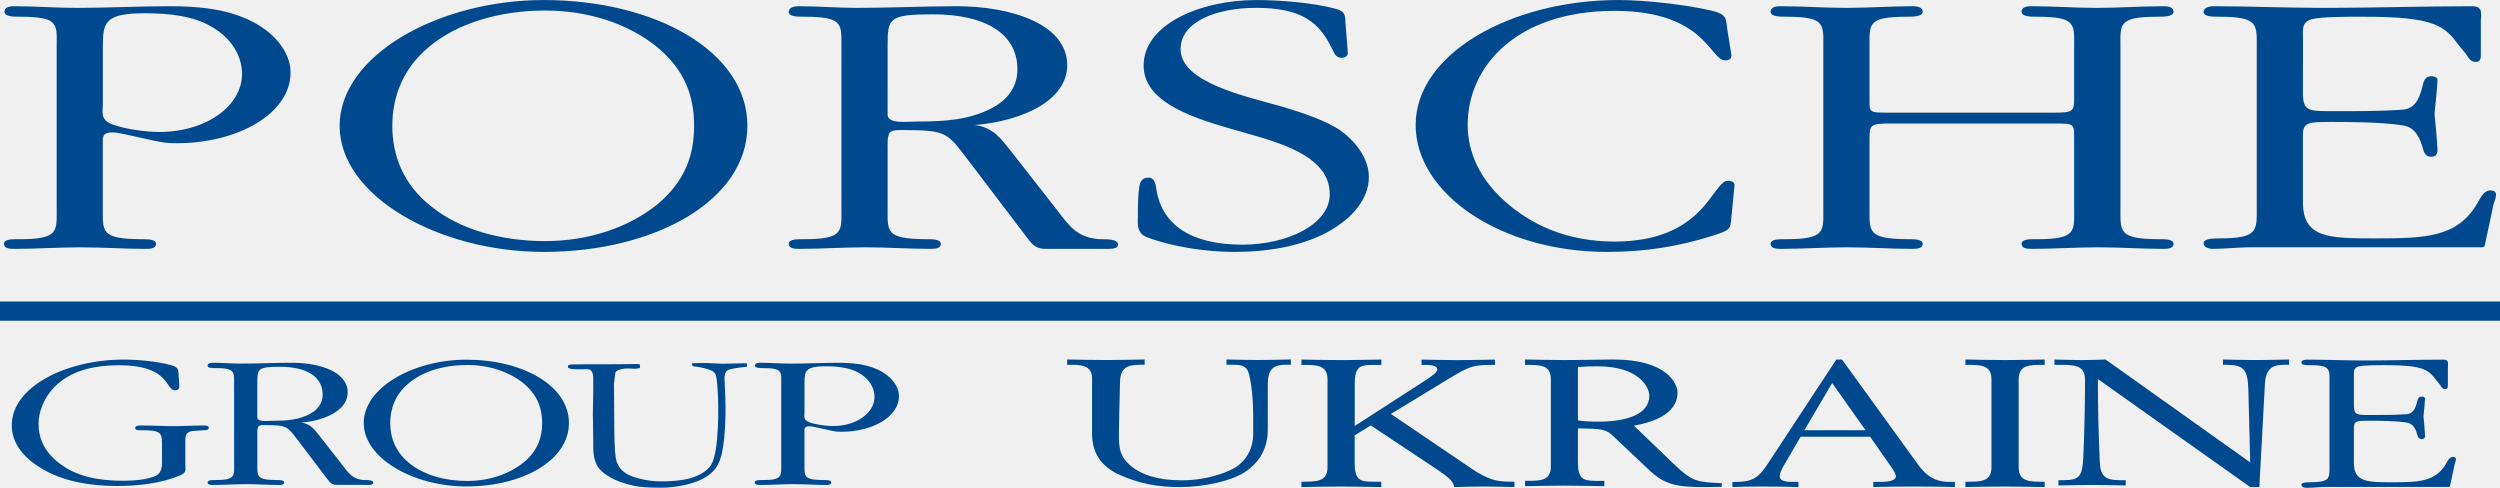
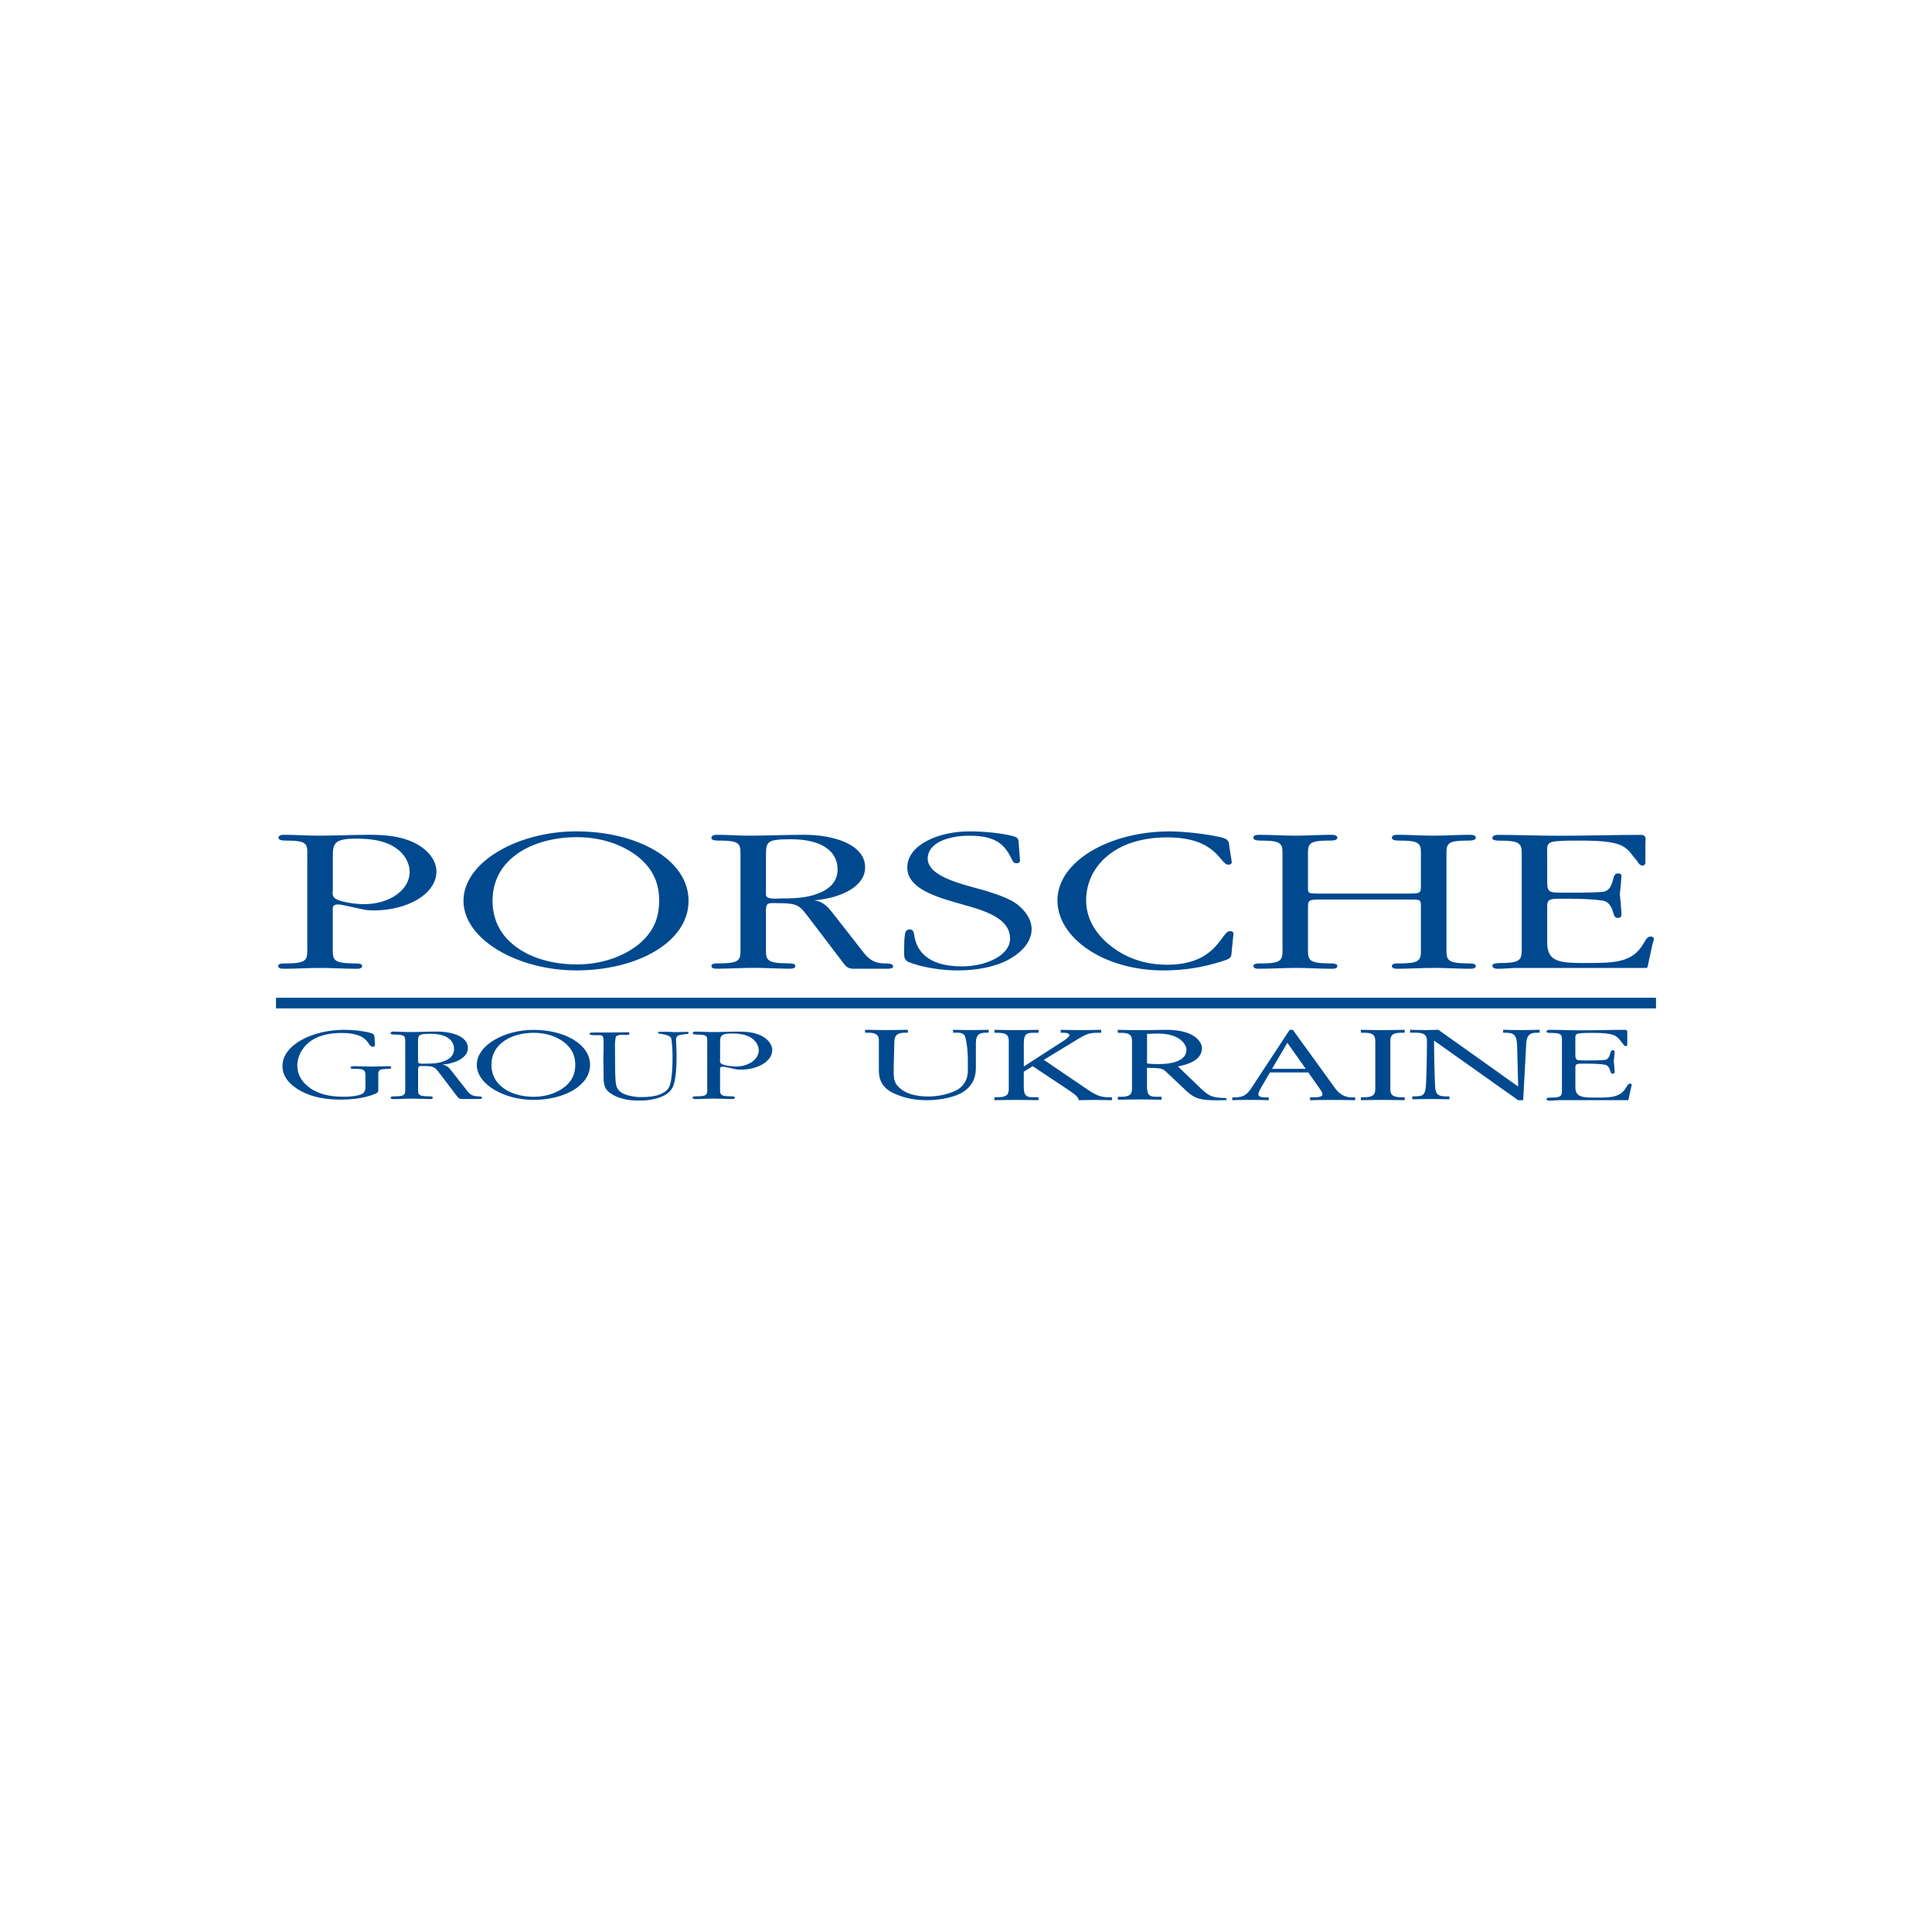
- <svg xmlns="http://www.w3.org/2000/svg" version="1.1" id="Layer_1" x="0px" y="0px" width="153.757px" height="30px" viewBox="-8.378 -1.5 153.757 30" enable-background="new -8.378 -1.5 153.757 30" xml:space="preserve">
+ <svg xmlns="http://www.w3.org/2000/svg" version="1.1" id="Layer_1" x="0px" y="0px" width="70px" height="70px" viewBox="41.878 0 70 70" enable-background="new 41.878 0 70 70" xml:space="preserve">
  <g id="Layer_2">
</g>
+   <rect x="41.878" fill="#FFFFFF" width="70" height="70" />
  <g>
-     <polygon fill="#00498F" points="-8.378,17.043 -8.378,18.226 145.379,18.226 145.379,17.043  " />
-     <path fill="#00498F" d="M133.259,4.209c0,1.126,0.325,1.126,1.795,1.126c1.081,0,2.947,0.02,4.354-0.094   c0.903-0.077,1.079-0.958,1.26-1.647c0.036-0.14,0.147-0.406,0.47-0.406c0.178,0,0.398,0.048,0.398,0.245   c-0.037,0.66-0.111,1.375-0.185,2.044c0.073,0.76,0.144,1.479,0.185,2.24c0,0.371-0.219,0.424-0.398,0.424   c-0.324,0-0.435-0.264-0.47-0.404c-0.181-0.689-0.464-1.408-1.26-1.526c-1.402-0.21-3.272-0.21-4.354-0.21   c-1.436,0-1.796,0-1.796,0.803l0.001,4.141c0,2.192,1.583,2.217,4.424,2.217c3.088-0.002,5.066-0.05,6.292-2.144   c0.115-0.163,0.358-0.806,0.795-0.806c0.252-0.001,0.363,0.092,0.363,0.26c0,0.191-0.076,0.383-0.145,0.573l-0.539,2.52   c-0.035,0.167-0.116,0.144-0.396,0.144h-14.068c-0.717,0-1.506,0.096-2.227,0.096c-0.33,0-0.609-0.096-0.609-0.36   c0-0.262,0.575-0.283,0.937-0.283c2.477-0.002,2.332-0.479,2.332-2.004V1.481c0-1.476,0.145-1.953-2.332-1.953   c-0.361,0-0.937,0-0.937-0.287c0-0.236,0.279-0.358,0.609-0.358c2.227,0,4.529,0.101,6.757,0.101c3.1,0,6.123-0.101,9.179-0.101   c0.686,0,0.507,0.575,0.507,0.884v2.049c0,0.145,0.036,0.494-0.321,0.494c-0.325,0-0.474-0.304-0.58-0.471l-0.546-0.671   c-0.533-0.735-1.039-1.162-2.227-1.402c-1.187-0.237-2.739-0.237-3.962-0.237c-0.575,0-2.157,0-2.731,0.145   c-0.68,0.164-0.572,0.686-0.572,1.094L133.259,4.209L133.259,4.209z M106.604,11.236c0,1.525-0.144,1.948,2.335,1.976   c0.324,0,0.934-0.026,0.934,0.286c0,0.257-0.289,0.308-0.611,0.308c-1.366,0-2.655-0.096-4.024-0.096   c-1.37,0-2.737,0.096-4.103,0.096c-0.322,0-0.615-0.051-0.615-0.308c0-0.313,0.58-0.286,0.902-0.286   c2.517,0,2.339-0.478,2.339-1.975V1.481c0-1.504,0.178-1.953-2.339-1.953c-0.322,0-0.902,0-0.902-0.307   c0-0.263,0.256-0.338,0.615-0.338c1.368,0,2.661,0.101,4.027,0.101c1.365,0,2.733-0.101,4.1-0.101c0.322,0,0.611,0.075,0.611,0.338   c0,0.307-0.611,0.307-0.934,0.307c-2.516,0-2.335,0.451-2.335,1.953v3.066c0,0.882-0.078,0.882,1.26,0.882h10.066   c1.192,0,1.257-0.074,1.257-0.881V1.481c0-1.504,0.185-1.953-2.337-1.953c-0.327,0-0.895,0-0.895-0.307   c0-0.263,0.25-0.338,0.611-0.338c1.363,0,2.66,0.101,4.028,0.101c1.366,0,2.729-0.101,4.1-0.101c0.329,0,0.609,0.075,0.609,0.338   c0,0.307-0.609,0.307-0.934,0.307c-2.518,0-2.333,0.451-2.333,1.953v9.755c0,1.525-0.148,1.948,2.333,1.976   c0.324,0,0.934-0.026,0.934,0.286c0,0.257-0.284,0.308-0.609,0.308c-1.37,0-2.657-0.096-4.026-0.096   c-1.37,0-2.736,0.096-4.101,0.096c-0.325,0-0.611-0.051-0.611-0.308c0-0.313,0.567-0.286,0.895-0.286   c2.521,0,2.337-0.478,2.337-1.975V6.975c0-0.879,0-0.879-1.256-0.879h-9.96c-1.265,0-1.368,0.052-1.368,0.879V11.236   L106.604,11.236z M98.111,1.902c0,0.192-0.102,0.31-0.388,0.31c-0.938-0.001-1.225-3.044-6.802-3.044c-6.044,0-9.033,3.432-9.033,7   c0,1.687,0.719,3.284,2.232,4.663c1.654,1.5,3.883,2.526,6.801,2.526c5.577,0,6.007-3.741,6.979-3.741   c0.287,0,0.43,0.14,0.397,0.313l-0.188,1.926c-0.069,0.738-0.032,0.782-1.15,1.143c-2.117,0.663-4.136,0.995-6.501,0.995   c-6.552,0-11.77-3.595-11.77-7.803c0-4.405,5.896-7.689,12.479-7.689c1.625,0,4.14,0.286,5.685,0.646   c1.049,0.234,0.903,0.549,1.011,1.209L98.111,1.902L98.111,1.902z M67.179,6.38c-2.625-0.762-5.22-1.737-5.22-3.853   c0-2.5,3.424-4.025,6.946-4.025c1.402,0,3.493,0.165,4.823,0.529c0.688,0.165,0.612,0.449,0.645,0.881   c0.044,0.617,0.107,1.235,0.143,1.852c0,0.164-0.143,0.29-0.396,0.29c-0.393,0-0.466-0.387-0.574-0.556   c-0.789-1.637-1.871-2.515-4.677-2.515c-2.37,0-4.636,0.813-4.636,2.544c0.002,2.045,3.952,2.882,6.29,3.544   c1.192,0.358,2.697,0.857,3.57,1.477c1.039,0.76,1.717,1.808,1.717,2.832c0.002,1.336-0.97,2.522-2.521,3.382   c-1.613,0.878-3.664,1.232-5.75,1.232c-1.762,0-3.921-0.332-5.431-0.926c-0.615-0.267-0.502-0.902-0.502-1.335   c0-0.617,0-1.209,0.1-1.827c0.042-0.195,0.147-0.482,0.545-0.482c0.462,0,0.462,0.6,0.5,0.791c0.36,2.042,2.016,3.333,5.292,3.333   c2.692,0,5.362-1.217,5.362-3.1c0-1.9-1.947-2.827-4.389-3.542L67.179,6.38L67.179,6.38z M43.371,1.498   c0-1.521,0.175-1.97-2.332-1.97c-0.334,0-0.907,0-0.907-0.287c0.002-0.257,0.253-0.358,0.648-0.358c1.15,0,2.371,0.101,3.529,0.101   c2.08,0,4.093-0.101,6.148-0.101c3.413,0,6.801,1.123,6.801,3.622c0,2.165-2.702,3.425-5.685,3.688   c1.15,0.119,1.692,0.947,2.196,1.564l2.908,3.718c0.649,0.83,1.196,1.738,2.771,1.738c0.294,0,0.937,0,0.937,0.335   c0,0.235-0.359,0.259-0.643,0.259h-3.819c-0.722,0-0.934-0.45-1.221-0.807l-3.533-4.645C49.883,6.69,49.921,6.5,47.19,6.5   c-0.293,0-0.619-0.021-0.801,0.117c-0.211,0.17-0.176,0.738-0.176,0.951v3.668c0,1.525-0.144,1.948,2.341,1.976   c0.322,0,0.933-0.026,0.933,0.286c0.001,0.257-0.285,0.308-0.61,0.308c-1.372,0-2.663-0.096-4.032-0.096   c-1.37,0-2.733,0.096-4.102,0.096c-0.32,0-0.609-0.051-0.609-0.308c0.002-0.313,0.573-0.286,0.907-0.286   c2.507,0,2.332-0.478,2.332-1.975L43.371,1.498L43.371,1.498z M46.212,5.548c0,0.601,1.222,0.425,1.828,0.425   c1.659,0,3.13-0.092,4.5-0.78c1.185-0.596,1.656-1.478,1.656-2.429c0-2.194-1.974-3.382-5.176-3.382   c-2.737,0-2.807,0.238-2.807,1.907L46.212,5.548L46.212,5.548z M25.067-1.498c6.836,0,12.521,3.146,12.521,7.735   c0,4.592-5.684,7.756-12.521,7.756c-6.472,0-12.557-3.43-12.557-7.756C12.51,1.902,18.595-1.498,25.067-1.498L25.067-1.498z    M31.94,1.316c-1.732-1.358-4.105-2.168-6.8-2.168c-2.807,0-5.399,0.781-7.13,2.232c-1.651,1.362-2.26,3.143-2.26,4.857   c0,1.789,0.645,3.59,2.41,4.972c1.724,1.384,4.24,2.119,6.981,2.119c2.766,0,5.216-0.88,6.941-2.282   c1.688-1.431,2.229-3.02,2.229-4.809C34.312,4.408,33.739,2.765,31.94,1.316L31.94,1.316L31.94,1.316z M-4.893,1.481   c0-1.504,0.216-1.953-2.307-1.953c-0.326,0-0.9,0-0.9-0.307c0-0.263,0.255-0.338,0.614-0.338c1.295,0,2.517,0.101,3.813,0.101   c1.94,0,3.812-0.101,5.717-0.101c1.731,0,3.382,0.149,4.826,0.816c1.585,0.708,2.623,1.994,2.623,3.258   c0,2.543-3.271,4.351-6.977,4.351c-0.651,0-0.902-0.046-1.477-0.168l-1.724-0.38c-0.254-0.045-0.502-0.118-0.789-0.118   c-0.647,0-0.581,0.356-0.581,0.667v3.928c0,1.525-0.146,1.948,2.343,1.976c0.325,0,0.933-0.026,0.933,0.286   c0,0.257-0.292,0.308-0.608,0.308c-1.366,0-2.666-0.096-4.033-0.096c-1.368,0-2.734,0.096-4.104,0.096   c-0.321,0-0.61-0.051-0.61-0.308c0-0.313,0.577-0.286,0.899-0.286c2.523,0,2.342-0.478,2.342-1.975L-4.893,1.481L-4.893,1.481z    M-2.052,4.88c0,0.524-0.179,0.978,0.58,1.269c0.721,0.28,2.05,0.468,2.872,0.468c2.99,0,5.109-1.663,5.109-3.57   c0-1.069-0.616-2.187-1.87-2.9c-1.116-0.667-2.623-0.831-4.1-0.831c-2.486-0.002-2.591,0.569-2.591,2.045V4.88L-2.052,4.88z" />
-     <path fill="#00498F" d="M136.395,23.429c0,0.594,0.172,0.594,0.948,0.594c0.569,0,1.557,0.01,2.299-0.049   c0.479-0.041,0.57-0.507,0.667-0.869c0.021-0.074,0.078-0.214,0.249-0.214c0.094,0,0.211,0.025,0.211,0.128   c-0.021,0.35-0.059,0.726-0.097,1.079c0.038,0.4,0.075,0.782,0.097,1.185c0,0.196-0.117,0.223-0.211,0.223   c-0.17,0-0.229-0.141-0.249-0.212c-0.095-0.362-0.246-0.744-0.667-0.806c-0.74-0.111-1.729-0.111-2.299-0.111   c-0.759,0-0.949,0-0.949,0.423v2.188c0,1.159,0.835,1.173,2.337,1.173c1.633,0,2.676-0.025,3.325-1.135   c0.059-0.086,0.189-0.425,0.42-0.425c0.132,0,0.191,0.048,0.191,0.138c0,0.102-0.04,0.203-0.074,0.304l-0.285,1.332   c-0.02,0.088-0.061,0.073-0.211,0.073h-7.433c-0.378,0-0.796,0.054-1.177,0.054c-0.174,0-0.321-0.054-0.321-0.191   c0-0.139,0.304-0.149,0.494-0.149c1.309,0,1.232-0.254,1.232-1.057v-5.116c0-0.777,0.076-1.032-1.232-1.032   c-0.19,0-0.494,0-0.494-0.151c0-0.125,0.147-0.188,0.321-0.188c1.177,0,2.394,0.053,3.57,0.053c1.637,0,3.233-0.053,4.85-0.053   c0.361,0,0.267,0.303,0.267,0.467v1.083c0,0.076,0.02,0.261-0.169,0.261c-0.172,0-0.252-0.16-0.305-0.25l-0.289-0.354   c-0.282-0.39-0.548-0.613-1.176-0.741c-0.628-0.126-1.448-0.126-2.094-0.126c-0.304,0-1.14,0-1.441,0.076   c-0.359,0.088-0.305,0.363-0.305,0.579L136.395,23.429L136.395,23.429z" />
-     <path fill="#00498F" d="M2.652,22.263c0,0.125-0.062,0.241-0.269,0.241c-0.609,0-0.266-1.541-3.463-1.541   c-1.42,0-2.708,0.297-3.631,1.05c-0.846,0.678-1.296,1.692-1.296,2.554c0,0.908,0.374,1.748,1.296,2.439   c1.028,0.789,2.347,1.062,3.901,1.062c0.614,0,1.553-0.061,2.056-0.331c0.382-0.21,0.341-0.721,0.341-1v-0.995   c0-0.668-0.17-0.78-1.221-0.78c-0.183,0-0.433,0.011-0.433-0.141c0-0.15,0.248-0.152,0.419-0.152c0.646,0,1.295,0.041,1.949,0.041   c0.609,0,1.227-0.041,1.857-0.041c0.148,0,0.308,0.019,0.308,0.146c0,0.137-0.179,0.147-0.345,0.147l-0.343,0.024   c-0.159,0.013-0.432,0.014-0.561,0.096c-0.233,0.13-0.196,0.479-0.196,0.661v1.375c0,0.304,0.084,0.435-0.32,0.619   c-1.125,0.478-2.536,0.653-3.853,0.653c-1.623,0-3.146-0.252-4.405-0.928c-1.338-0.725-2.097-1.66-2.097-2.81   c0-2.39,3.399-4.037,6.867-4.037c0.917,0,2.034,0.106,2.905,0.334c0.61,0.153,0.444,0.424,0.505,0.812L2.652,22.263L2.652,22.263z    M6.019,22.129c0-0.767,0.084-0.991-1.176-0.991c-0.165,0-0.455,0-0.455-0.145c0-0.131,0.124-0.182,0.326-0.182   c0.58,0,1.193,0.051,1.776,0.051c1.048,0,2.056-0.051,3.092-0.051c1.72,0,3.424,0.565,3.424,1.823c0,1.09-1.36,1.726-2.862,1.858   c0.579,0.058,0.854,0.474,1.104,0.784l1.468,1.871c0.323,0.419,0.601,0.877,1.393,0.877c0.147,0,0.469,0,0.469,0.164   c0,0.119-0.181,0.135-0.322,0.135l-1.919-0.003c-0.366,0-0.47-0.227-0.618-0.403l-1.775-2.337c-0.649-0.837-0.63-0.934-2.006-0.934   c-0.146,0-0.31-0.015-0.398,0.06c-0.111,0.083-0.09,0.37-0.09,0.478v1.846c0,0.771-0.072,0.982,1.176,0.995   c0.163,0,0.469-0.011,0.469,0.143c0.001,0.132-0.145,0.16-0.306,0.16c-0.69-0.004-1.339-0.051-2.029-0.051   c-0.691,0-1.375,0.051-2.063,0.051c-0.161-0.004-0.306-0.026-0.306-0.16c0-0.153,0.289-0.143,0.455-0.143   c1.261,0,1.176-0.241,1.176-0.995L6.019,22.129L6.019,22.129z M7.447,24.165c0,0.303,0.615,0.215,0.92,0.215   c0.834,0,1.574-0.044,2.265-0.396c0.593-0.299,0.834-0.742,0.834-1.22c0-1.103-0.996-1.705-2.607-1.705   c-1.377,0-1.411,0.12-1.411,0.964L7.447,24.165L7.447,24.165z M20.31,20.621c3.441,0,6.303,1.583,6.303,3.893   c0,2.313-2.862,3.904-6.303,3.904c-3.254,0-6.317-1.726-6.317-3.904C13.992,22.333,17.056,20.621,20.31,20.621L20.31,20.621z    M23.771,22.034c-0.872-0.677-2.068-1.087-3.422-1.087c-1.415,0-2.719,0.391-3.587,1.121c-0.833,0.687-1.14,1.583-1.14,2.443   c0,0.903,0.323,1.806,1.212,2.504c0.867,0.695,2.133,1.065,3.516,1.065c1.39,0,2.623-0.443,3.492-1.149   c0.85-0.718,1.123-1.52,1.123-2.42C24.963,23.595,24.673,22.766,23.771,22.034L23.771,22.034L23.771,22.034z M39.671,22.12   c0-0.758,0.106-0.982-1.163-0.982c-0.162,0-0.452,0-0.452-0.156c0-0.133,0.131-0.17,0.309-0.17c0.652,0,1.266,0.051,1.919,0.051   c0.98,0,1.917-0.051,2.875-0.051c0.873,0,1.707,0.078,2.431,0.409c0.796,0.358,1.321,1.005,1.321,1.642   c0,1.281-1.649,2.19-3.513,2.19c-0.329,0-0.453-0.023-0.741-0.087l-0.87-0.189c-0.126-0.023-0.254-0.059-0.396-0.059   c-0.328,0-0.292,0.18-0.292,0.335v1.978c0,0.771-0.075,0.982,1.178,0.995c0.162,0,0.469-0.013,0.469,0.141   c0,0.131-0.146,0.161-0.307,0.161c-0.687-0.004-1.34-0.051-2.03-0.051c-0.688,0-1.375,0.051-2.063,0.051   c-0.159-0.004-0.309-0.027-0.309-0.161c0-0.153,0.289-0.141,0.456-0.141c1.267,0,1.177-0.241,1.177-0.995V22.12L39.671,22.12z    M41.1,23.831c0,0.264-0.091,0.49,0.292,0.637c0.36,0.141,1.029,0.236,1.445,0.236c1.503,0,2.571-0.837,2.571-1.797   c0-0.537-0.31-1.101-0.942-1.461c-0.562-0.332-1.318-0.418-2.064-0.418c-1.249,0-1.301,0.285-1.301,1.029L41.1,23.831L41.1,23.831z    M30.949,20.889c0.029,0.063,0.043,0.113,0.043,0.147c0,0.023-0.009,0.059-0.025,0.106c-0.138,0.026-0.25,0.042-0.336,0.042   c-0.037,0-0.101-0.005-0.191-0.013c-0.085-0.008-0.16-0.008-0.213-0.008c-0.248,0-0.442,0.038-0.588,0.106   c-0.094,0.042-0.154,0.096-0.174,0.166l-0.082,0.657l0.021,2.858c0.006,1.047,0.057,1.699,0.147,1.955   c0.091,0.255,0.242,0.467,0.459,0.632c0.215,0.164,0.536,0.305,0.968,0.409c0.43,0.105,0.85,0.16,1.262,0.16   c0.912,0,1.609-0.092,2.097-0.28c0.485-0.188,0.854-0.44,1.046-0.782c0.458-0.81,0.45-3.517,0.379-4.524   c-0.039-0.56-0.08-0.891-0.131-0.991c-0.052-0.099-0.123-0.173-0.218-0.223c-0.212-0.11-0.607-0.209-1.193-0.289   c-0.026-0.054-0.045-0.11-0.051-0.17c0.212-0.013,0.42-0.02,0.624-0.02c0.211,0,0.437,0.003,0.673,0.016   c0.354,0.02,0.548,0.028,0.579,0.028l1.272-0.028l0.25,0.004l-0.008,0.211c-0.66,0.063-1.056,0.134-1.184,0.215   c-0.13,0.083-0.194,0.238-0.194,0.459c0,0.117,0.014,0.38,0.033,0.779c0.057,1.159,0.047,2.74-0.193,3.858   c-0.084,0.385-0.21,0.684-0.368,0.907c-0.16,0.226-0.389,0.425-0.686,0.604c-0.304,0.18-0.707,0.329-1.205,0.444   c-0.504,0.115-1,0.17-1.487,0.17c-0.768,0-1.319-0.038-1.654-0.116c-0.619-0.132-1.107-0.31-1.475-0.524   c-0.363-0.213-0.616-0.43-0.757-0.646c-0.184-0.283-0.281-0.701-0.281-1.247v-0.398l-0.023-1.614l0.023-1.307V21.77   c0-0.227-0.042-0.382-0.129-0.471c-0.059-0.063-0.145-0.092-0.257-0.092l-0.472,0.005c-0.358,0-0.583-0.023-0.679-0.081   c-0.013-0.034-0.023-0.065-0.023-0.094c0-0.033,0.016-0.062,0.047-0.079c0.06-0.029,0.135-0.046,0.22-0.046h0.209l0.541-0.007   h1.271L30.949,20.889L30.949,20.889z" />
-     <path fill="#00498F" d="M112.5,28.456c0.665-0.012,1.579-0.034,2.436-0.034c0.841,0,1.638,0.024,2.44,0.034v-0.33h-0.34   c-0.882,0-1.26-0.187-1.26-0.905v-5.377c0-0.717,0.378-0.904,1.26-0.904h0.34v-0.33c-0.802,0.014-1.6,0.035-2.44,0.035   c-0.856,0-1.771-0.023-2.436-0.035v0.33h0.342c0.879,0,1.26,0.188,1.26,0.904v5.377c0,0.719-0.381,0.905-1.26,0.905H112.5V28.456z" />
-     <path fill="#00498F" d="M85.419,28.402c0.66-0.011,1.566-0.035,2.417-0.035c0.833,0,1.629,0.024,2.458,0.035v-0.329h-0.547   c-0.757,0-1.078-0.119-1.078-1.161v-2.067c1.46,0.023,1.705,0.044,2.137,0.448l2.212,2.087c1.002,0.959,1.778,1.077,3.441,1.077   c0.355,0,0.7-0.013,1.057-0.013v-0.229c-1.532-0.055-1.83-0.12-2.875-1.106l-2.531-2.428c0.945-0.175,2.684-0.615,2.684-2.044   c0-0.505-0.604-2.028-3.951-2.028c-0.833,0-1.739,0.035-3.008,0.035c-0.852,0-1.757-0.023-2.418-0.035v0.333h0.336   c0.876,0,1.251,0.185,1.251,0.899v5.333c0,0.713-0.375,0.898-1.251,0.898h-0.336L85.419,28.402L85.419,28.402z M88.669,21.071   c0.379-0.023,0.738-0.043,1.191-0.043c2.631,0,3.199,1.333,3.199,1.815c0,1.14-1.4,1.588-3.099,1.588   c-0.494,0-0.969-0.015-1.29-0.078v-3.282H88.669z" />
-     <path fill="#00498F" d="M62.021,20.609c-0.787,0.012-1.585,0.034-2.373,0.034c-0.824,0-1.632-0.023-2.394-0.034v0.326h0.335   c0.691,0,1.198,0.139,1.198,0.832v3.408c0,1.129,0.502,2.022,1.777,2.566c1.176,0.511,2.259,0.715,3.625,0.715   c1.554,0,3.163-0.393,3.943-0.89c0.996-0.636,1.463-1.525,1.463-2.681v-2.77c0-1.03,0.467-1.182,1.142-1.182h0.28v-0.326   c-0.674,0.014-1.327,0.034-2.001,0.034c-0.691,0-1.441-0.022-1.962-0.034v0.326h0.391c0.469,0,0.675,0.043,0.879,0.289   c0.152,0.207,0.373,1.369,0.373,2.818v1.145c0,0.769-0.296,1.439-0.896,1.923c-0.428,0.361-1.834,0.933-3.496,0.933   c-1.532,0-2.525-0.379-3.104-0.866c-0.506-0.409-0.763-0.83-0.763-1.749c0-1.138,0.051-2.287,0.067-3.421   c0.022-0.91,0.452-1.046,1.163-1.071h0.354L62.021,20.609L62.021,20.609z" />
-     <path fill="#00498F" d="M106.358,24.96h-3.76l1.706-2.904L106.358,24.96z M98.169,28.456c0.438-0.021,1.116-0.034,1.808-0.034   c0.864,0,1.616,0.014,2.254,0.034v-0.318h-0.403c-0.565,0-0.749-0.146-0.749-0.336c0-0.235,0.184-0.554,0.311-0.768l0.973-1.674   h4.273l1.336,1.909c0.071,0.096,0.253,0.379,0.253,0.532c0,0.222-0.346,0.336-0.934,0.336h-0.458v0.318   c0.679-0.021,1.558-0.034,2.531-0.034c0.95,0,1.793,0.014,2.489,0.034v-0.318h-0.384c-0.843,0-1.41-0.412-1.853-1.027l-4.704-6.496   h-0.352l-4.195,6.379c-0.567,0.883-0.969,1.146-1.979,1.146h-0.217V28.456L98.169,28.456L98.169,28.456z" />
-     <path fill="#00498F" d="M118.222,28.358c0.581-0.009,1.356-0.034,2.069-0.034c0.697,0,1.446,0.023,2.07,0.034v-0.326h-0.378   c-0.883,0-1.184-0.25-1.219-1.143c-0.076-1.687-0.116-3.36-0.116-5.048h0.039l9.329,6.614h0.562l0.342-6.342   c0.055-1.058,0.599-1.175,1.186-1.175h0.301v-0.328c-0.679,0.012-1.354,0.034-2.031,0.034c-0.698,0-1.451-0.022-2.035-0.034v0.328   h0.224c1.018,0,1.301,0.26,1.337,1.512l0.114,4.463h-0.037l-8.858-6.302c-0.472,0.013-0.962,0.035-1.488,0.035   c-0.583,0-1.146-0.024-1.656-0.035v0.328h0.526c0.941,0,1.354,0.162,1.354,0.947c0,1.261-0.035,3.33-0.108,4.765   c-0.061,1.141-0.229,1.381-1.225,1.381h-0.303v0.326L118.222,28.358L118.222,28.358z" />
-     <path fill="#00498F" d="M71.663,28.456c0.666-0.012,1.583-0.034,2.438-0.034c0.836,0,1.637,0.024,2.474,0.034v-0.33h-0.552   c-0.764,0-1.086-0.12-1.086-1.169v-1.684l0.992-0.608l3.9,2.591c1.088,0.715,1.146,0.879,1.24,1.199   c0.609-0.011,1.237-0.034,1.847-0.034s1.239,0.023,1.847,0.034v-0.331h-0.286c-0.779,0-1.333-0.109-2.398-0.834l-4.914-3.331   l3.677-2.236c1.12-0.681,1.447-0.778,2.38-0.778h0.344v-0.33c-0.761,0.011-1.503,0.034-2.267,0.034   c-0.744,0-1.541-0.023-2.246-0.034v0.33h0.341c0.366,0,0.628,0.085,0.628,0.281c0,0.223-0.723,0.664-0.912,0.784l-4.168,2.688   v-2.587c0-1.05,0.321-1.168,1.084-1.168h0.554v-0.33c-0.839,0.01-1.638,0.034-2.476,0.034c-0.857,0-1.771-0.024-2.44-0.034v0.33   h0.346c0.873,0,1.257,0.186,1.257,0.902v5.375c0,0.718-0.382,0.903-1.257,0.903h-0.346V28.456L71.663,28.456z" />
+     <polygon fill="#00498F" points="51.878,36.151 51.878,36.536 101.878,36.536 101.878,36.151  " />
+     <path fill="#00498F" d="M97.937,31.978c0,0.366,0.105,0.366,0.584,0.366c0.352,0,0.958,0.007,1.416-0.03   c0.293-0.025,0.351-0.312,0.409-0.535c0.012-0.046,0.048-0.133,0.153-0.133c0.058,0,0.129,0.016,0.129,0.08   c-0.012,0.215-0.036,0.447-0.06,0.665c0.023,0.247,0.047,0.48,0.06,0.729c0,0.12-0.071,0.138-0.129,0.138   c-0.105,0-0.142-0.086-0.153-0.132c-0.059-0.224-0.15-0.458-0.409-0.496c-0.456-0.068-1.064-0.068-1.416-0.068   c-0.467,0-0.585,0-0.585,0.262l0.001,1.346c0,0.713,0.515,0.722,1.438,0.722c1.005-0.001,1.647-0.017,2.046-0.697   c0.038-0.054,0.117-0.263,0.259-0.263c0.082,0,0.118,0.03,0.118,0.085c0,0.063-0.024,0.124-0.047,0.187l-0.176,0.819   c-0.012,0.054-0.037,0.047-0.129,0.047h-4.574c-0.233,0-0.49,0.031-0.725,0.031c-0.107,0-0.198-0.031-0.198-0.117   c0-0.085,0.188-0.092,0.305-0.092c0.806-0.001,0.759-0.156,0.759-0.652v-3.146c0-0.48,0.047-0.635-0.759-0.635   c-0.117,0-0.305,0-0.305-0.094c0-0.077,0.091-0.116,0.198-0.116c0.725,0,1.473,0.032,2.197,0.032c1.008,0,1.991-0.032,2.985-0.032   c0.223,0,0.165,0.187,0.165,0.287V31.2c0,0.047,0.012,0.16-0.104,0.16c-0.105,0-0.154-0.099-0.188-0.153l-0.178-0.218   c-0.174-0.239-0.338-0.378-0.725-0.456c-0.386-0.077-0.891-0.077-1.288-0.077c-0.188,0-0.701,0-0.889,0.047   c-0.221,0.054-0.186,0.224-0.186,0.356L97.937,31.978L97.937,31.978z M89.269,34.263c0,0.496-0.047,0.634,0.76,0.643   c0.105,0,0.304-0.008,0.304,0.094c0,0.083-0.095,0.1-0.199,0.1c-0.444,0-0.863-0.031-1.309-0.031s-0.89,0.031-1.334,0.031   c-0.104,0-0.2-0.017-0.2-0.1c0-0.103,0.188-0.094,0.293-0.094c0.819,0,0.761-0.155,0.761-0.642v-3.173   c0-0.489,0.059-0.635-0.761-0.635c-0.104,0-0.293,0-0.293-0.101c0-0.085,0.083-0.109,0.2-0.109c0.445,0,0.865,0.032,1.31,0.032   c0.443,0,0.889-0.032,1.333-0.032c0.104,0,0.199,0.024,0.199,0.109c0,0.101-0.199,0.101-0.304,0.101   c-0.818,0-0.76,0.146-0.76,0.635v0.997c0,0.287-0.025,0.287,0.41,0.287h3.273c0.388,0,0.408-0.024,0.408-0.287v-0.997   c0-0.489,0.061-0.635-0.76-0.635c-0.106,0-0.291,0-0.291-0.101c0-0.085,0.081-0.109,0.198-0.109c0.443,0,0.865,0.032,1.31,0.032   c0.445,0,0.889-0.032,1.334-0.032c0.106,0,0.198,0.024,0.198,0.109c0,0.101-0.198,0.101-0.304,0.101   c-0.819,0-0.759,0.146-0.759,0.635v3.172c0,0.496-0.048,0.634,0.759,0.643c0.105,0,0.304-0.008,0.304,0.094   c0,0.083-0.093,0.1-0.198,0.1c-0.445,0-0.864-0.031-1.31-0.031s-0.89,0.031-1.333,0.031c-0.106,0-0.199-0.017-0.199-0.1   c0-0.103,0.185-0.094,0.291-0.094c0.82,0,0.76-0.155,0.76-0.642v-1.386c0-0.286,0-0.286-0.408-0.286h-3.238   c-0.412,0-0.445,0.017-0.445,0.286V34.263L89.269,34.263z M86.507,31.228c0,0.063-0.033,0.101-0.126,0.101   c-0.306,0-0.398-0.989-2.212-0.989c-1.966,0-2.938,1.116-2.938,2.276c0,0.549,0.233,1.067,0.726,1.517   c0.538,0.487,1.263,0.821,2.212,0.821c1.813,0,1.953-1.217,2.27-1.217c0.093,0,0.14,0.046,0.129,0.102l-0.062,0.626   c-0.021,0.24-0.01,0.255-0.374,0.372c-0.688,0.216-1.344,0.323-2.113,0.323c-2.131,0-3.828-1.169-3.828-2.537   c0-1.433,1.918-2.5,4.059-2.5c0.528,0,1.346,0.093,1.849,0.21c0.341,0.076,0.294,0.179,0.328,0.393L86.507,31.228L86.507,31.228z    M76.449,32.684c-0.854-0.248-1.698-0.564-1.698-1.253c0-0.813,1.113-1.309,2.259-1.309c0.457,0,1.136,0.054,1.568,0.172   c0.225,0.054,0.199,0.146,0.211,0.287c0.014,0.2,0.034,0.401,0.046,0.602c0,0.054-0.046,0.095-0.129,0.095   c-0.128,0-0.151-0.126-0.187-0.181c-0.257-0.533-0.608-0.818-1.521-0.818c-0.771,0-1.507,0.265-1.507,0.827   c0,0.665,1.285,0.938,2.046,1.152c0.387,0.117,0.877,0.279,1.16,0.48c0.338,0.247,0.559,0.588,0.559,0.921   c0,0.435-0.315,0.82-0.82,1.101c-0.524,0.285-1.191,0.4-1.87,0.4c-0.573,0-1.275-0.108-1.766-0.302   c-0.2-0.086-0.163-0.293-0.163-0.434c0-0.201,0-0.394,0.033-0.595c0.014-0.063,0.048-0.156,0.177-0.156   c0.15,0,0.15,0.195,0.163,0.257c0.117,0.664,0.655,1.084,1.721,1.084c0.875,0,1.744-0.396,1.744-1.008   c0-0.618-0.634-0.919-1.427-1.152L76.449,32.684L76.449,32.684z M68.707,31.097c0-0.495,0.057-0.641-0.758-0.641   c-0.109,0-0.295,0-0.295-0.094c0.001-0.084,0.083-0.116,0.211-0.116c0.374,0,0.771,0.032,1.147,0.032c0.677,0,1.331-0.032,2-0.032   c1.11,0,2.211,0.365,2.211,1.178c0,0.704-0.878,1.114-1.849,1.199c0.374,0.039,0.55,0.308,0.714,0.509l0.945,1.209   c0.211,0.27,0.389,0.565,0.901,0.565c0.096,0,0.305,0,0.305,0.108c0,0.076-0.117,0.085-0.209,0.085h-1.242   c-0.235,0-0.304-0.146-0.397-0.263l-1.149-1.511c-0.418-0.541-0.406-0.604-1.294-0.604c-0.095,0-0.201-0.007-0.26,0.038   c-0.069,0.056-0.058,0.24-0.058,0.31v1.192c0,0.496-0.047,0.634,0.762,0.643c0.104,0,0.303-0.008,0.303,0.094   c0,0.083-0.093,0.1-0.198,0.1c-0.446,0-0.866-0.031-1.312-0.031s-0.889,0.031-1.333,0.031c-0.104,0-0.198-0.017-0.198-0.1   c0-0.103,0.187-0.094,0.295-0.094c0.815,0,0.758-0.155,0.758-0.642L68.707,31.097L68.707,31.097z M69.63,32.413   c0,0.195,0.397,0.139,0.594,0.139c0.54,0,1.018-0.03,1.463-0.254c0.385-0.193,0.539-0.48,0.539-0.79c0-0.713-0.642-1.1-1.683-1.1   c-0.89,0-0.913,0.077-0.913,0.62V32.413L69.63,32.413z M62.754,30.122c2.223,0,4.072,1.023,4.072,2.516   c0,1.493-1.848,2.521-4.072,2.521c-2.104,0-4.083-1.115-4.083-2.521C58.67,31.228,60.649,30.122,62.754,30.122L62.754,30.122z    M64.989,31.037c-0.563-0.441-1.335-0.705-2.211-0.705c-0.913,0-1.755,0.254-2.319,0.726c-0.537,0.443-0.735,1.022-0.735,1.58   c0,0.581,0.21,1.167,0.784,1.616c0.56,0.45,1.378,0.689,2.27,0.689c0.899,0,1.696-0.286,2.257-0.742   c0.549-0.466,0.725-0.982,0.725-1.563C65.761,32.043,65.574,31.509,64.989,31.037L64.989,31.037L64.989,31.037z M53.011,31.091   c0-0.489,0.07-0.635-0.75-0.635c-0.106,0-0.292,0-0.292-0.101c0-0.085,0.083-0.109,0.2-0.109c0.421,0,0.818,0.032,1.24,0.032   c0.631,0,1.24-0.032,1.859-0.032c0.563,0,1.1,0.048,1.57,0.266c0.515,0.229,0.853,0.648,0.853,1.06   c0,0.826-1.063,1.414-2.269,1.414c-0.212,0-0.293-0.015-0.48-0.055l-0.561-0.123c-0.083-0.015-0.163-0.038-0.257-0.038   c-0.21,0-0.189,0.115-0.189,0.217v1.277c0,0.496-0.047,0.633,0.762,0.643c0.105,0,0.303-0.009,0.303,0.093   c0,0.084-0.095,0.101-0.198,0.101c-0.444,0-0.867-0.031-1.312-0.031S52.602,35.1,52.156,35.1c-0.104,0-0.198-0.017-0.198-0.101   c0-0.102,0.188-0.093,0.292-0.093c0.82,0,0.761-0.156,0.761-0.643V31.091L53.011,31.091z M53.936,32.196   c0,0.17-0.059,0.317,0.188,0.412c0.234,0.092,0.667,0.152,0.934,0.152c0.973,0,1.662-0.54,1.662-1.16   c0-0.348-0.2-0.712-0.608-0.943c-0.363-0.217-0.853-0.271-1.333-0.271c-0.809-0.001-0.842,0.186-0.842,0.665V32.196L53.936,32.196z   " />
+     <path fill="#00498F" d="M98.957,38.229c0,0.192,0.057,0.192,0.309,0.192c0.185,0,0.506,0.004,0.748-0.016   c0.155-0.014,0.185-0.165,0.217-0.282c0.007-0.024,0.025-0.07,0.081-0.07c0.03,0,0.068,0.008,0.068,0.042   c-0.007,0.113-0.02,0.236-0.032,0.351c0.013,0.13,0.025,0.254,0.032,0.386c0,0.063-0.038,0.072-0.068,0.072   c-0.056,0-0.074-0.046-0.081-0.069c-0.031-0.117-0.08-0.241-0.217-0.262c-0.241-0.036-0.563-0.036-0.748-0.036   c-0.247,0-0.309,0-0.309,0.138v0.712c0,0.376,0.271,0.381,0.76,0.381c0.531,0,0.871-0.008,1.081-0.369   c0.02-0.028,0.063-0.138,0.137-0.138c0.043,0,0.063,0.015,0.063,0.044c0,0.034-0.014,0.066-0.024,0.1l-0.093,0.433   c-0.006,0.029-0.02,0.023-0.068,0.023h-2.417c-0.123,0-0.259,0.019-0.383,0.019c-0.057,0-0.104-0.019-0.104-0.063   c0-0.045,0.099-0.049,0.16-0.049c0.426,0,0.401-0.082,0.401-0.343V37.76c0-0.253,0.024-0.336-0.401-0.336   c-0.062,0-0.16,0-0.16-0.049c0-0.041,0.048-0.062,0.104-0.062c0.383,0,0.778,0.018,1.161,0.018c0.532,0,1.052-0.018,1.577-0.018   c0.117,0,0.086,0.099,0.086,0.152v0.352c0,0.025,0.007,0.086-0.054,0.086c-0.057,0-0.082-0.053-0.1-0.082l-0.094-0.115   c-0.092-0.126-0.179-0.199-0.383-0.241c-0.204-0.041-0.471-0.041-0.681-0.041c-0.099,0-0.371,0-0.469,0.025   c-0.117,0.028-0.1,0.117-0.1,0.188V38.229L98.957,38.229z" />
+     <path fill="#00498F" d="M55.465,37.849c0,0.041-0.02,0.078-0.087,0.078c-0.198,0-0.086-0.501-1.126-0.501   c-0.462,0-0.881,0.097-1.181,0.342c-0.275,0.221-0.421,0.55-0.421,0.83c0,0.295,0.122,0.568,0.421,0.793   c0.334,0.257,0.763,0.346,1.269,0.346c0.2,0,0.505-0.02,0.668-0.107c0.124-0.068,0.111-0.234,0.111-0.325V38.98   c0-0.218-0.055-0.254-0.397-0.254c-0.06,0-0.141,0.003-0.141-0.046s0.081-0.05,0.136-0.05c0.21,0,0.421,0.014,0.633,0.014   c0.198,0,0.399-0.014,0.604-0.014c0.048,0,0.1,0.006,0.1,0.048c0,0.044-0.058,0.048-0.112,0.048l-0.112,0.008   c-0.052,0.004-0.14,0.004-0.183,0.031c-0.076,0.042-0.063,0.155-0.063,0.215v0.446c0,0.1,0.027,0.142-0.104,0.202   c-0.366,0.155-0.825,0.213-1.253,0.213c-0.528,0-1.023-0.082-1.433-0.303c-0.435-0.235-0.682-0.539-0.682-0.913   c0-0.777,1.105-1.313,2.233-1.313c0.298,0,0.662,0.034,0.945,0.109c0.198,0.049,0.144,0.138,0.164,0.264L55.465,37.849   L55.465,37.849z M56.56,37.805c0-0.249,0.027-0.321-0.383-0.321c-0.054,0-0.147,0-0.147-0.048c0-0.043,0.04-0.06,0.105-0.06   c0.189,0,0.388,0.017,0.578,0.017c0.34,0,0.668-0.017,1.005-0.017c0.559,0,1.113,0.185,1.113,0.594   c0,0.354-0.442,0.561-0.931,0.604c0.188,0.02,0.278,0.154,0.359,0.255l0.478,0.608c0.105,0.137,0.195,0.285,0.453,0.285   c0.048,0,0.153,0,0.153,0.054c0,0.039-0.059,0.044-0.105,0.044l-0.624-0.001c-0.119,0-0.152-0.073-0.201-0.131l-0.577-0.76   c-0.211-0.272-0.205-0.304-0.652-0.304c-0.048,0-0.101-0.005-0.129,0.02c-0.036,0.026-0.029,0.12-0.029,0.155v0.6   c0,0.251-0.023,0.319,0.382,0.324c0.053,0,0.152-0.004,0.152,0.046c0,0.044-0.047,0.053-0.099,0.053   c-0.225-0.002-0.436-0.017-0.66-0.017s-0.447,0.017-0.671,0.017c-0.052-0.002-0.099-0.009-0.099-0.053   c0-0.049,0.094-0.046,0.148-0.046c0.41,0,0.382-0.079,0.382-0.324L56.56,37.805L56.56,37.805z M57.024,38.467   c0,0.1,0.2,0.07,0.299,0.07c0.271,0,0.512-0.015,0.736-0.129c0.193-0.097,0.271-0.241,0.271-0.396c0-0.359-0.324-0.555-0.848-0.555   c-0.448,0-0.458,0.039-0.458,0.313L57.024,38.467L57.024,38.467z M61.207,37.314c1.119,0,2.05,0.515,2.05,1.267   s-0.931,1.27-2.05,1.27c-1.058,0-2.054-0.562-2.054-1.27C59.153,37.871,60.149,37.314,61.207,37.314L61.207,37.314z M62.333,37.774   c-0.283-0.221-0.672-0.354-1.113-0.354c-0.46,0-0.884,0.127-1.166,0.364c-0.271,0.224-0.371,0.515-0.371,0.795   c0,0.293,0.105,0.587,0.394,0.814c0.282,0.226,0.694,0.346,1.144,0.346c0.452,0,0.853-0.145,1.135-0.373   c0.277-0.234,0.365-0.495,0.365-0.787C62.72,38.282,62.626,38.012,62.333,37.774L62.333,37.774L62.333,37.774z M67.503,37.802   c0-0.246,0.035-0.318-0.378-0.318c-0.053,0-0.147,0-0.147-0.051c0-0.044,0.042-0.056,0.101-0.056c0.212,0,0.412,0.017,0.624,0.017   c0.319,0,0.624-0.017,0.935-0.017c0.284,0,0.555,0.025,0.79,0.133c0.259,0.116,0.43,0.327,0.43,0.534   c0,0.417-0.536,0.712-1.142,0.712c-0.107,0-0.147-0.008-0.241-0.028l-0.283-0.062c-0.041-0.008-0.083-0.019-0.129-0.019   c-0.106,0-0.095,0.059-0.095,0.108v0.644c0,0.251-0.024,0.319,0.383,0.323c0.053,0,0.153-0.004,0.153,0.046   c0,0.043-0.048,0.053-0.1,0.053c-0.224-0.002-0.436-0.017-0.66-0.017c-0.224,0-0.447,0.017-0.671,0.017   c-0.052-0.002-0.101-0.009-0.101-0.053c0-0.05,0.094-0.046,0.148-0.046c0.412,0,0.383-0.078,0.383-0.323V37.802L67.503,37.802z    M67.968,38.358c0,0.086-0.03,0.159,0.095,0.208c0.117,0.045,0.334,0.076,0.47,0.076c0.489,0,0.836-0.272,0.836-0.585   c0-0.174-0.101-0.357-0.306-0.475c-0.183-0.108-0.429-0.136-0.671-0.136c-0.406,0-0.423,0.093-0.423,0.334L67.968,38.358   L67.968,38.358z M64.667,37.401c0.009,0.021,0.014,0.037,0.014,0.048c0,0.008-0.003,0.02-0.008,0.035   c-0.045,0.008-0.082,0.014-0.109,0.014c-0.012,0-0.033-0.002-0.062-0.005c-0.028-0.002-0.052-0.002-0.069-0.002   c-0.081,0-0.144,0.012-0.191,0.034c-0.03,0.014-0.05,0.031-0.057,0.055l-0.026,0.213l0.007,0.93   c0.002,0.34,0.019,0.552,0.048,0.636c0.029,0.083,0.079,0.151,0.149,0.205s0.174,0.1,0.315,0.133   c0.14,0.034,0.276,0.053,0.411,0.053c0.296,0,0.523-0.03,0.682-0.091c0.158-0.062,0.278-0.144,0.34-0.255   c0.149-0.264,0.146-1.144,0.123-1.472c-0.013-0.182-0.026-0.289-0.042-0.321c-0.017-0.032-0.04-0.057-0.071-0.072   c-0.069-0.036-0.197-0.068-0.388-0.095c-0.008-0.018-0.015-0.036-0.017-0.055c0.069-0.005,0.137-0.007,0.203-0.007   c0.068,0,0.142,0.001,0.219,0.005c0.115,0.007,0.178,0.01,0.188,0.01l0.414-0.01l0.081,0.002l-0.002,0.068   c-0.215,0.021-0.343,0.043-0.385,0.07c-0.042,0.026-0.063,0.077-0.063,0.148c0,0.038,0.004,0.124,0.011,0.254   c0.019,0.377,0.015,0.891-0.063,1.254c-0.027,0.125-0.068,0.223-0.12,0.295c-0.052,0.074-0.126,0.139-0.223,0.196   c-0.099,0.06-0.23,0.107-0.392,0.145c-0.164,0.038-0.325,0.056-0.483,0.056c-0.25,0-0.429-0.013-0.538-0.038   c-0.201-0.043-0.36-0.101-0.479-0.17c-0.118-0.069-0.2-0.14-0.246-0.21c-0.06-0.092-0.091-0.228-0.091-0.406v-0.129l-0.008-0.524   l0.008-0.426v-0.283c0-0.074-0.014-0.124-0.042-0.153c-0.02-0.021-0.047-0.03-0.083-0.03l-0.154,0.002   c-0.116,0-0.189-0.007-0.221-0.026c-0.004-0.011-0.007-0.021-0.007-0.03c0-0.011,0.005-0.021,0.015-0.026   c0.02-0.009,0.044-0.015,0.072-0.015h0.068l0.176-0.002h0.414L64.667,37.401L64.667,37.401z" />
+     <path fill="#00498F" d="M91.186,39.862c0.217-0.004,0.514-0.011,0.793-0.011c0.273,0,0.532,0.008,0.793,0.011v-0.107h-0.11   c-0.287,0-0.41-0.061-0.41-0.294v-1.749c0-0.232,0.123-0.294,0.41-0.294h0.11v-0.107c-0.261,0.005-0.521,0.012-0.793,0.012   c-0.279,0-0.576-0.007-0.793-0.012v0.107h0.111c0.286,0,0.41,0.062,0.41,0.294v1.749c0,0.233-0.124,0.294-0.41,0.294h-0.111V39.862   z" />
+     <path fill="#00498F" d="M82.38,39.845c0.215-0.003,0.509-0.011,0.785-0.011c0.271,0,0.529,0.008,0.8,0.011v-0.107h-0.178   c-0.247,0-0.351-0.038-0.351-0.377v-0.672c0.475,0.007,0.555,0.014,0.695,0.146l0.719,0.679c0.326,0.313,0.578,0.351,1.119,0.351   c0.115,0,0.228-0.005,0.344-0.005v-0.074c-0.498-0.018-0.596-0.039-0.936-0.359l-0.822-0.79c0.307-0.057,0.873-0.199,0.873-0.665   c0-0.163-0.197-0.659-1.285-0.659c-0.271,0-0.566,0.012-0.979,0.012c-0.277,0-0.571-0.008-0.786-0.012v0.108h0.109   c0.284,0,0.406,0.061,0.406,0.293v1.733c0,0.232-0.122,0.292-0.406,0.292h-0.109L82.38,39.845L82.38,39.845z M83.437,37.461   c0.123-0.007,0.24-0.014,0.387-0.014c0.856,0,1.041,0.434,1.041,0.59c0,0.371-0.455,0.517-1.008,0.517   c-0.16,0-0.314-0.005-0.42-0.025V37.461L83.437,37.461z" />
+     <path fill="#00498F" d="M74.771,37.311c-0.256,0.004-0.515,0.011-0.771,0.011c-0.268,0-0.531-0.007-0.778-0.011v0.106h0.109   c0.225,0,0.39,0.045,0.39,0.271v1.108c0,0.367,0.163,0.657,0.578,0.834c0.382,0.166,0.735,0.232,1.179,0.232   c0.505,0,1.029-0.128,1.282-0.289c0.324-0.207,0.476-0.496,0.476-0.872v-0.9c0-0.335,0.152-0.385,0.371-0.385h0.092v-0.105   c-0.219,0.004-0.432,0.011-0.651,0.011c-0.225,0-0.469-0.007-0.638-0.011v0.105h0.127c0.152,0,0.219,0.015,0.286,0.095   c0.049,0.067,0.122,0.445,0.122,0.916v0.372c0,0.25-0.097,0.468-0.292,0.625c-0.139,0.118-0.597,0.304-1.137,0.304   c-0.499,0-0.821-0.123-1.01-0.281c-0.165-0.134-0.248-0.27-0.248-0.569c0-0.37,0.017-0.743,0.022-1.112   c0.007-0.296,0.147-0.34,0.378-0.349h0.115L74.771,37.311L74.771,37.311z" />
+     <path fill="#00498F" d="M89.189,38.726h-1.223l0.555-0.944L89.189,38.726z M86.526,39.862c0.143-0.007,0.363-0.011,0.588-0.011   c0.281,0,0.526,0.004,0.733,0.011V39.76h-0.131c-0.184,0-0.244-0.048-0.244-0.109c0-0.077,0.061-0.181,0.102-0.251l0.316-0.544   h1.39l0.435,0.621c0.022,0.031,0.082,0.123,0.082,0.173c0,0.072-0.113,0.109-0.304,0.109h-0.148v0.104   c0.22-0.007,0.506-0.011,0.822-0.011c0.309,0,0.583,0.004,0.81,0.011v-0.104h-0.125c-0.273,0-0.458-0.134-0.603-0.334l-1.529-2.112   h-0.115l-1.364,2.074c-0.184,0.287-0.314,0.373-0.643,0.373h-0.071V39.862L86.526,39.862L86.526,39.862z" />
+     <path fill="#00498F" d="M93.047,39.83c0.188-0.002,0.44-0.011,0.673-0.011c0.227,0,0.47,0.008,0.673,0.011v-0.105H94.27   c-0.287,0-0.385-0.081-0.396-0.372c-0.024-0.549-0.037-1.092-0.037-1.641h0.013l3.033,2.15h0.183l0.111-2.063   c0.019-0.344,0.195-0.382,0.386-0.382h0.099v-0.107c-0.222,0.005-0.441,0.012-0.661,0.012c-0.228,0-0.472-0.007-0.662-0.012v0.107   h0.073c0.331,0,0.423,0.084,0.435,0.491l0.037,1.451h-0.012l-2.881-2.049c-0.153,0.004-0.313,0.012-0.484,0.012   c-0.188,0-0.372-0.008-0.538-0.012v0.106h0.172c0.306,0,0.439,0.053,0.439,0.309c0,0.409-0.011,1.083-0.035,1.549   c-0.02,0.371-0.074,0.449-0.398,0.449h-0.098V39.83L93.047,39.83L93.047,39.83z" />
+     <path fill="#00498F" d="M77.907,39.862c0.216-0.004,0.515-0.011,0.793-0.011c0.271,0,0.532,0.008,0.804,0.011v-0.107h-0.179   c-0.249,0-0.354-0.039-0.354-0.38v-0.547l0.323-0.198l1.268,0.843c0.354,0.232,0.373,0.285,0.403,0.39   c0.198-0.004,0.402-0.011,0.601-0.011s0.403,0.007,0.601,0.011v-0.107h-0.093c-0.253,0-0.434-0.035-0.779-0.271L79.696,38.4   l1.196-0.728c0.363-0.222,0.47-0.253,0.773-0.253h0.111v-0.107c-0.247,0.004-0.488,0.011-0.736,0.011   c-0.242,0-0.502-0.007-0.73-0.011v0.107h0.111c0.118,0,0.203,0.027,0.203,0.092c0,0.072-0.234,0.216-0.297,0.255l-1.354,0.874V37.8   c0-0.342,0.104-0.38,0.353-0.38h0.18v-0.107c-0.272,0.003-0.532,0.011-0.805,0.011c-0.279,0-0.576-0.008-0.793-0.011v0.107h0.111   c0.284,0,0.409,0.06,0.409,0.293v1.748c0,0.233-0.124,0.293-0.409,0.293h-0.111L77.907,39.862L77.907,39.862z" />
  </g>
</svg>
